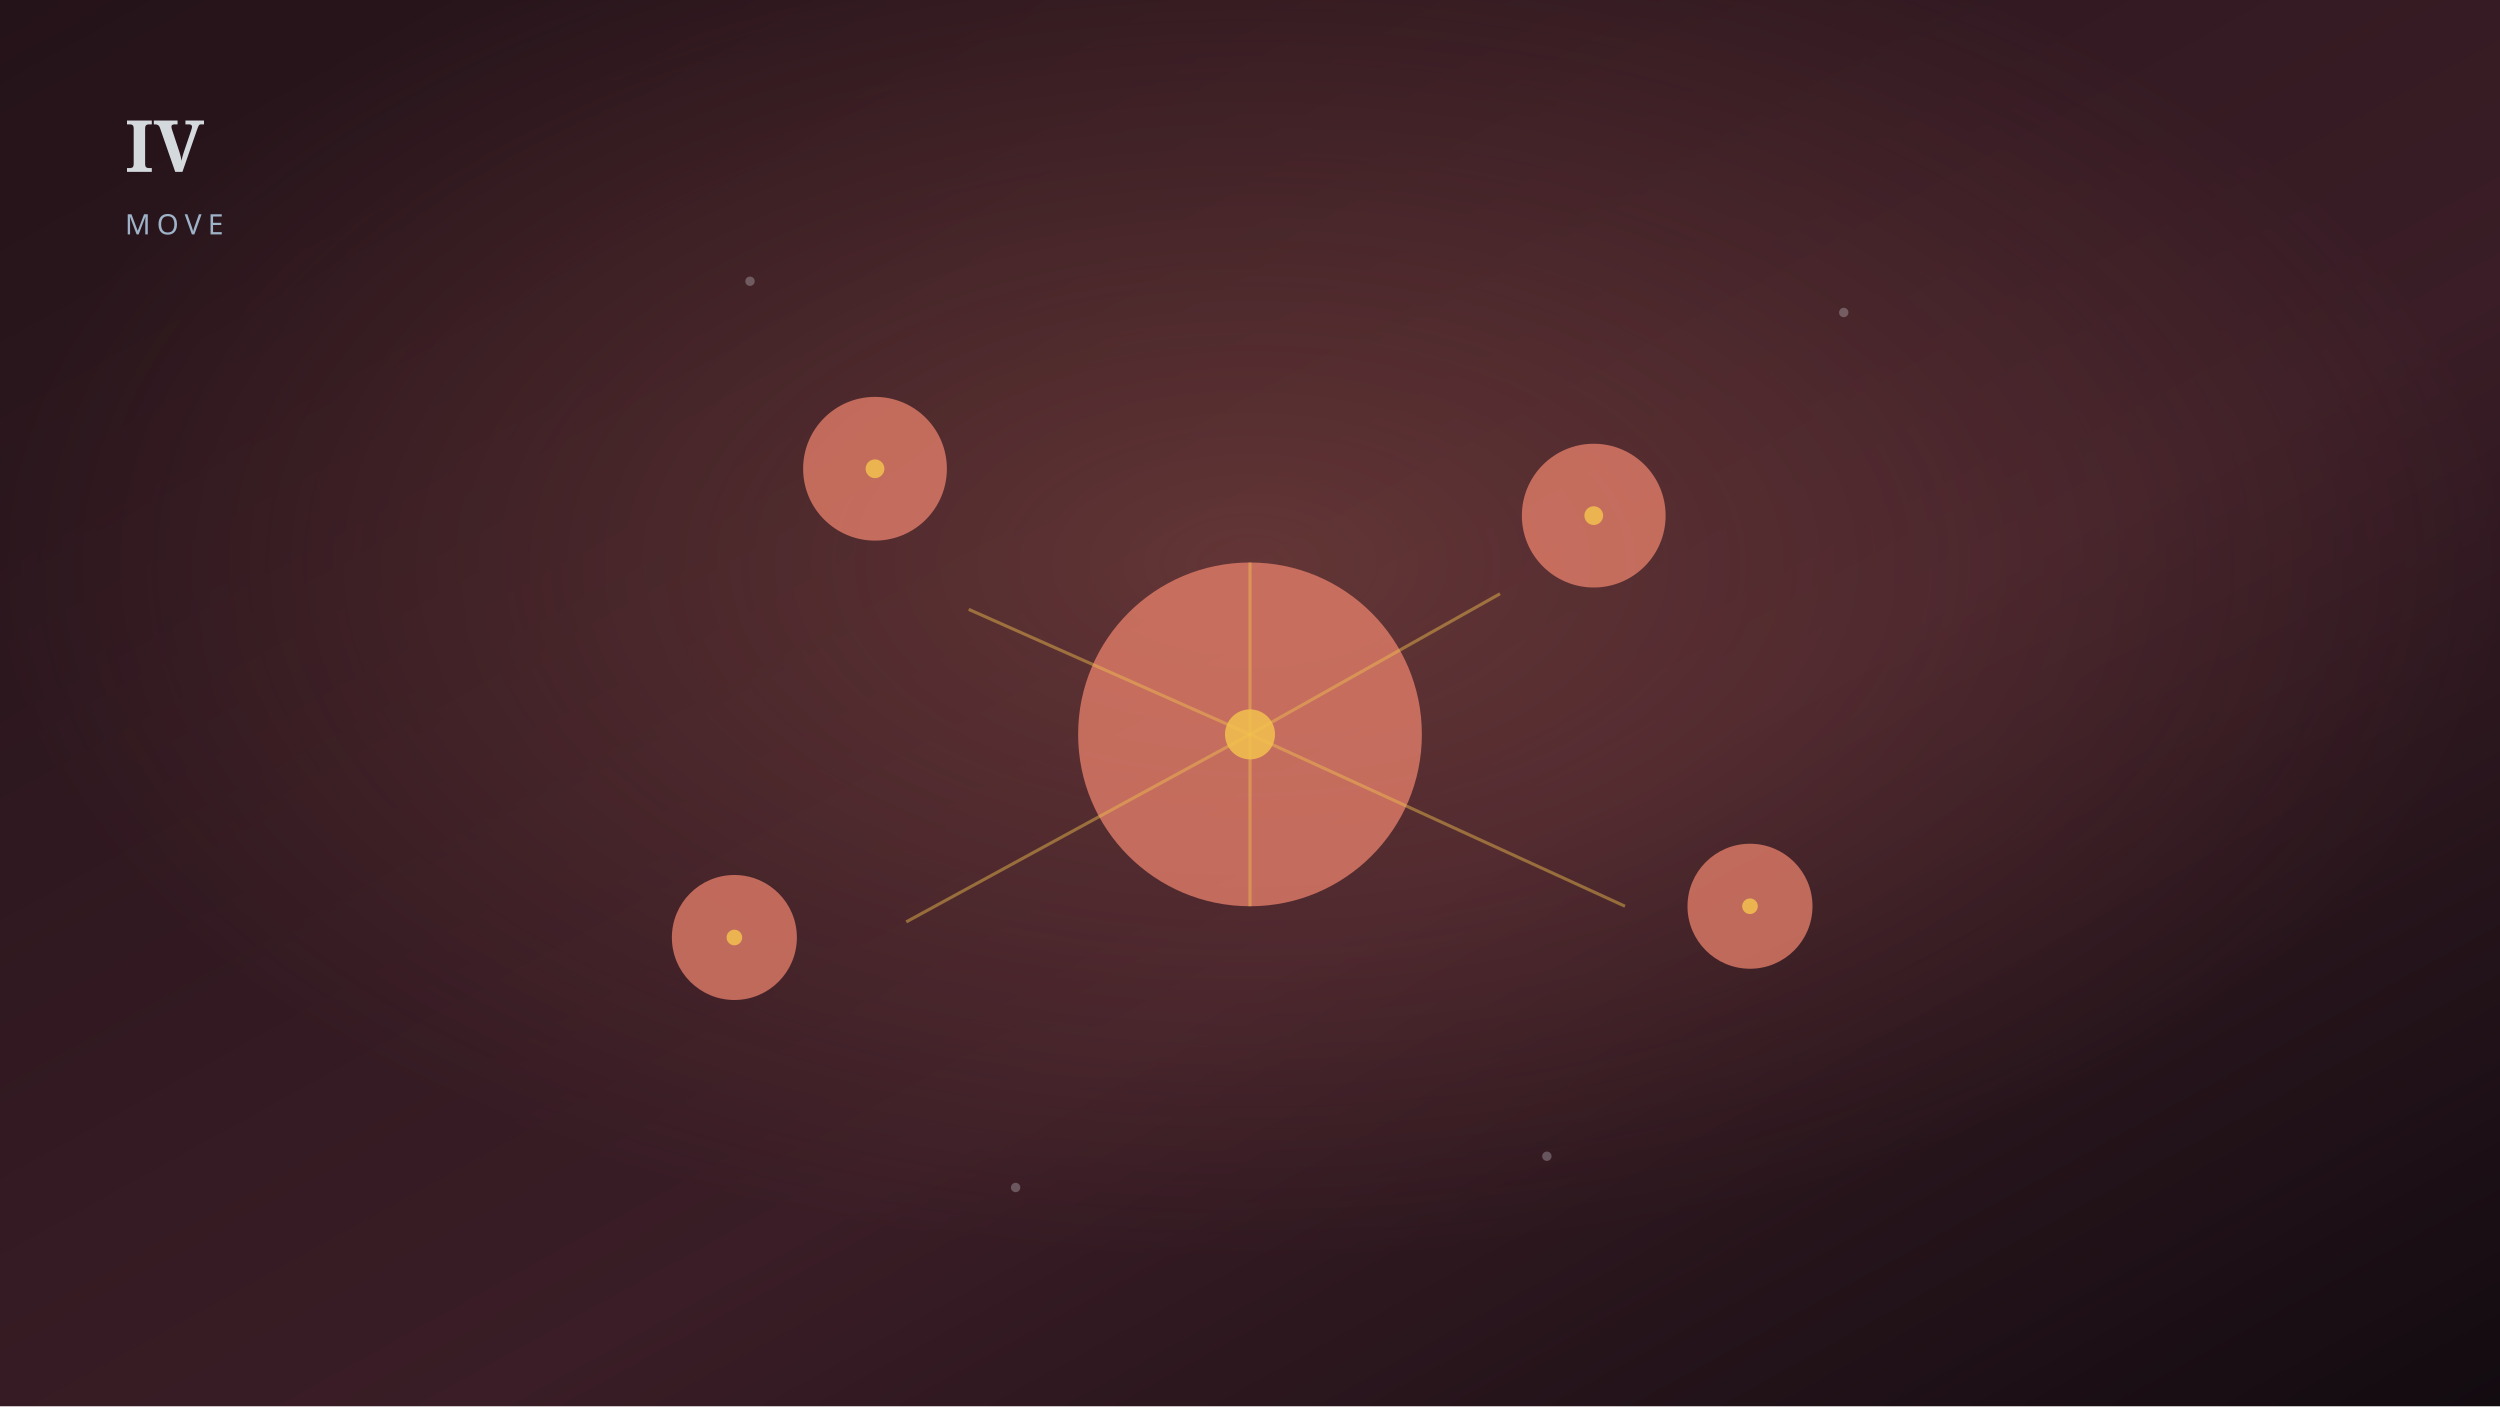
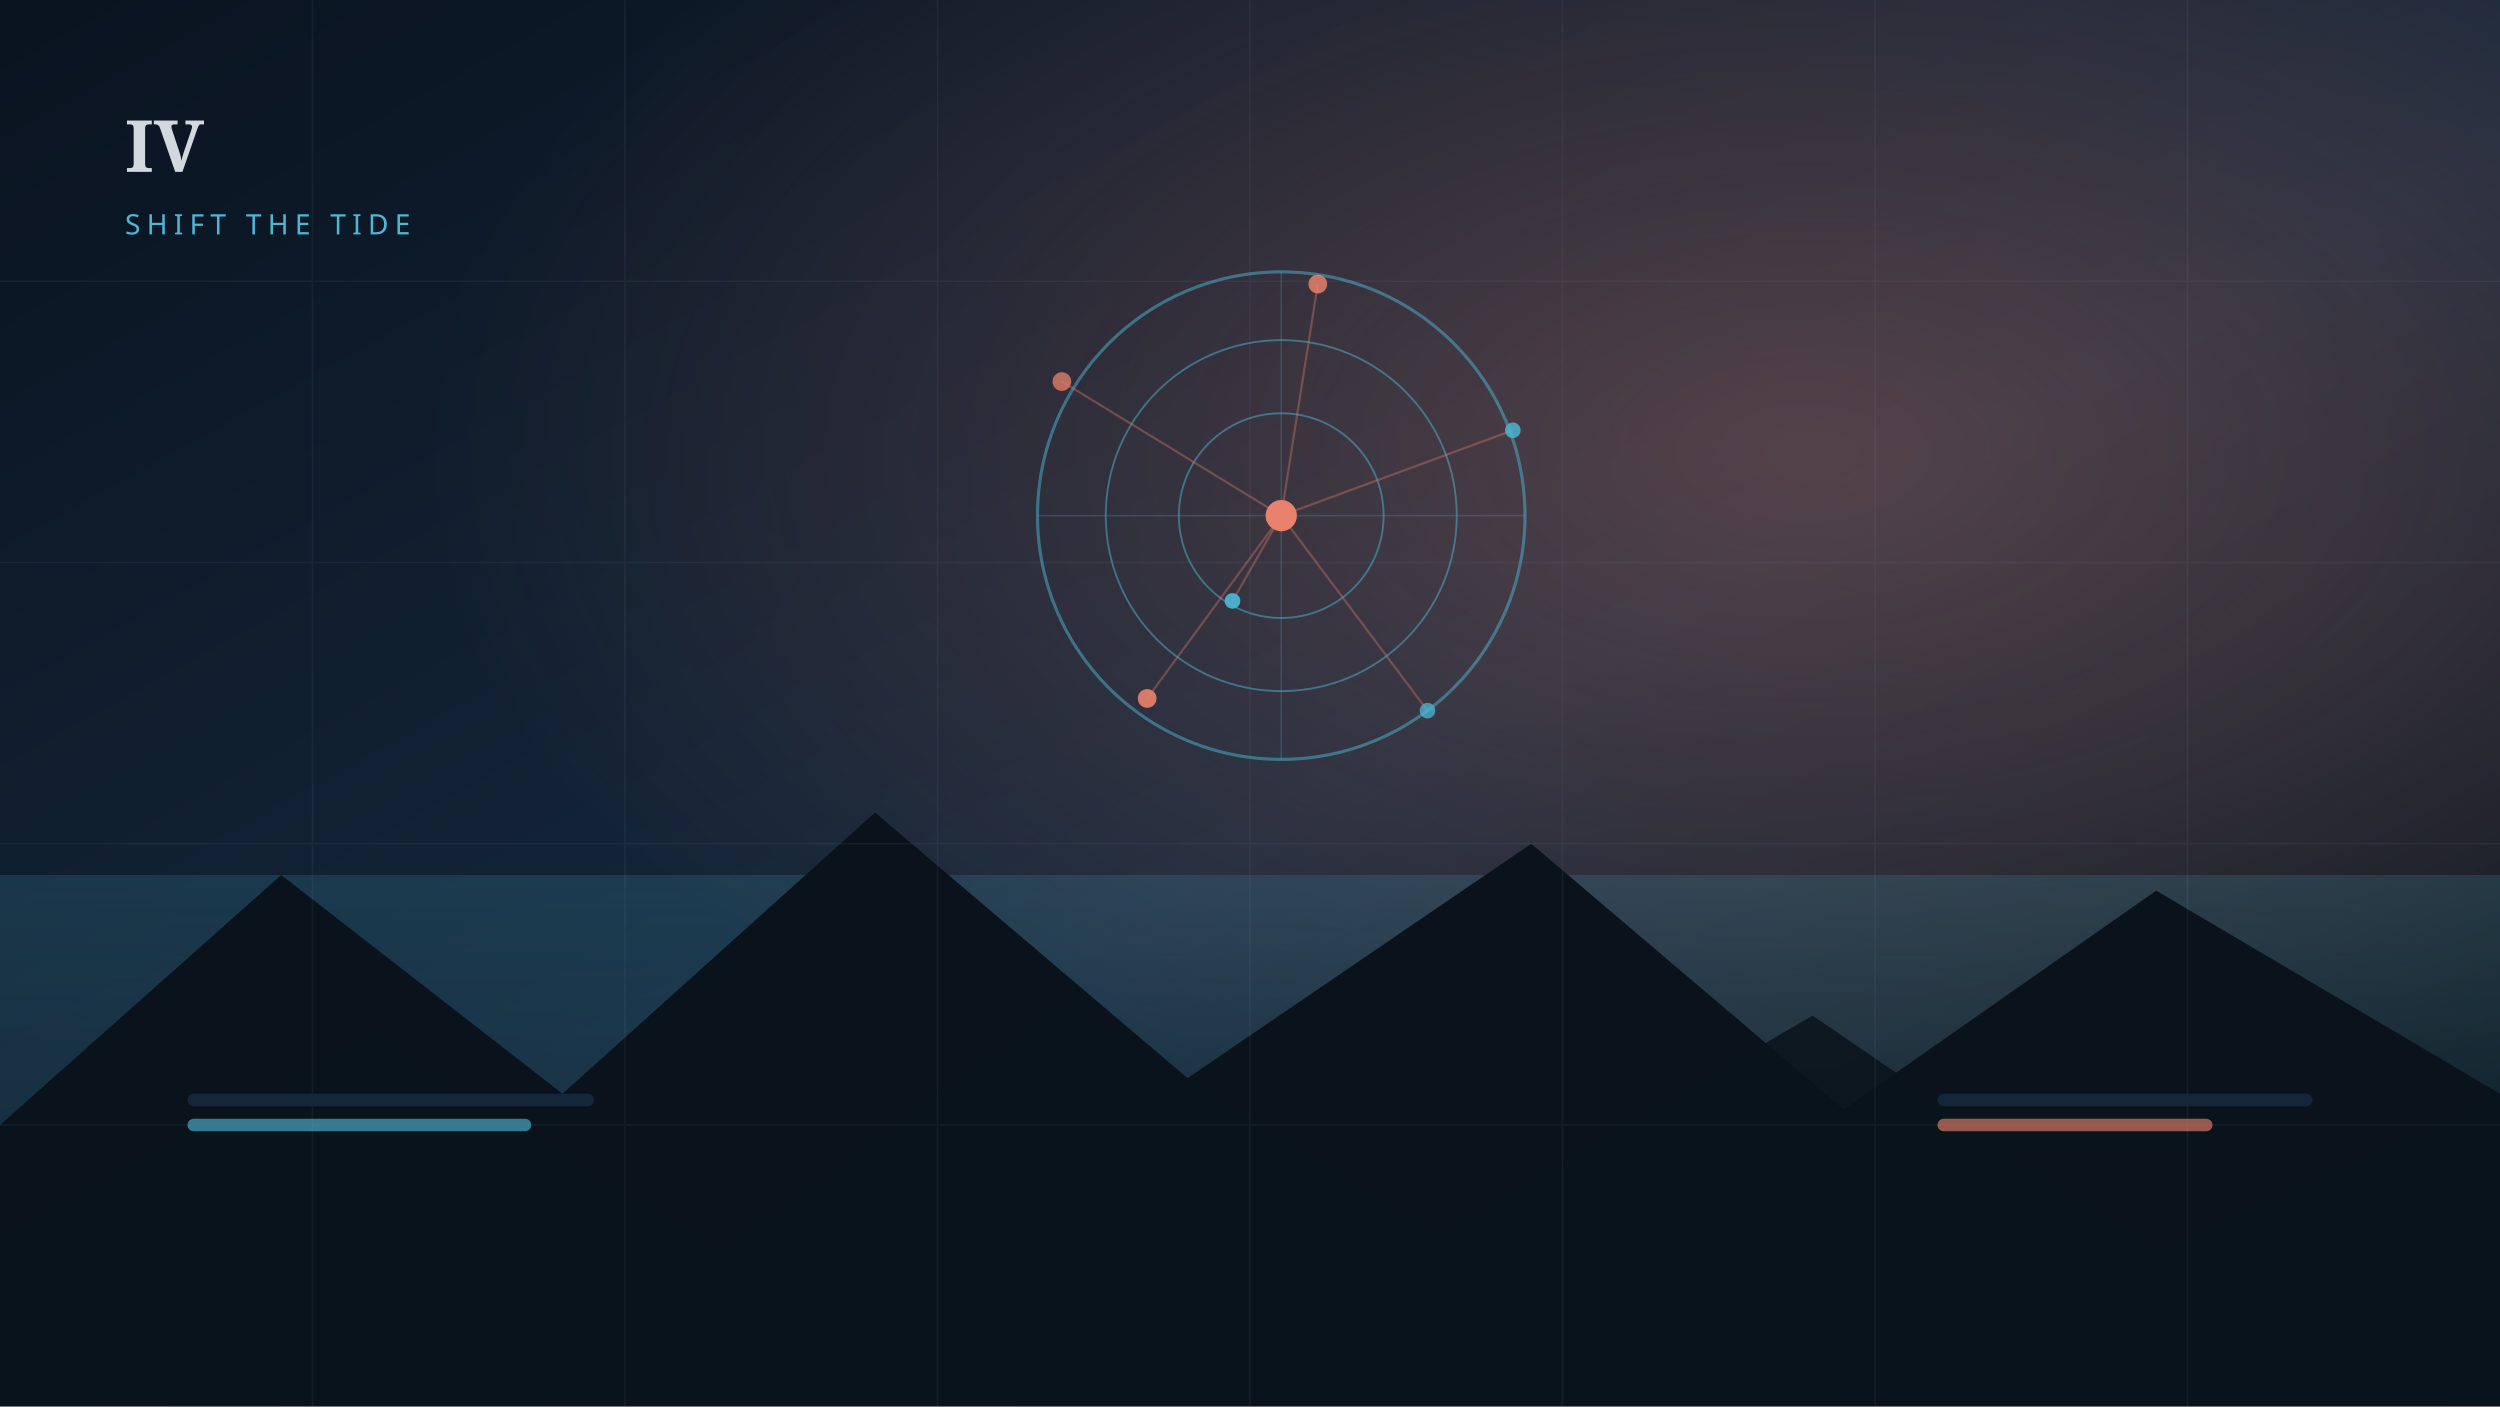
<svg xmlns="http://www.w3.org/2000/svg" viewBox="0 0 1600 900" preserveAspectRatio="xMidYMid slice">
  <defs>
    <linearGradient id="bg" x1="0" y1="0" x2="1" y2="1">
-       <stop offset="0" stop-color="#241319" />
-       <stop offset="0.6" stop-color="#3a1d26" />
-       <stop offset="1" stop-color="#120b10" />
+       <stop offset="0" stop-color="#0a1320" />
+       <stop offset="0.55" stop-color="#15283c" />
+       <stop offset="1" stop-color="#081014" />
    </linearGradient>
-     <radialGradient id="glow" cx="0.5" cy="0.4" r="0.5">
-       <stop offset="0" stop-color="#e9826c" stop-opacity="0.26" />
+     <linearGradient id="horizon" x1="0" y1="0" x2="0" y2="1">
+       <stop offset="0" stop-color="#4db7d6" stop-opacity="0.16" />
+       <stop offset="1" stop-color="#4db7d6" stop-opacity="0" />
+     </linearGradient>
+     <radialGradient id="glow" cx="0.72" cy="0.32" r="0.55">
+       <stop offset="0" stop-color="#e9826c" stop-opacity="0.3" />
      <stop offset="1" stop-color="#e9826c" stop-opacity="0" />
    </radialGradient>
  </defs>
  <rect width="1600" height="900" fill="url(#bg)" />
  <rect width="1600" height="900" fill="url(#glow)" />
-   <g fill="#e9826c" fill-opacity="0.75">
-     <circle cx="800" cy="470" r="110" />
-     <circle cx="560" cy="300" r="46" />
-     <circle cx="1020" cy="330" r="46" />
-     <circle cx="470" cy="600" r="40" />
-     <circle cx="1120" cy="580" r="40" />
+   <rect y="560" width="1600" height="340" fill="url(#horizon)" />
+   <g fill="#0a131c">
+     <path d="M0 720 L180 560 L360 700 L560 520 L760 690 L980 540 L1180 710 L1380 570 L1600 700 L1600 900 L0 900 Z" />
+     <path d="M0 790 L240 660 L460 800 L680 640 L920 790 L1160 650 L1380 800 L1600 700 L1600 900 L0 900 Z" fill-opacity="0.85" />
  </g>
-   <g stroke="#f2c14e" stroke-opacity="0.45" stroke-width="2">
-     <path d="M800 360v220" />
-     <path d="M800 470l-180-80" />
-     <path d="M800 470l160-90" />
-     <path d="M800 470l-220 120" />
-     <path d="M800 470l240 110" />
+   <g stroke="#9fb3c8" stroke-opacity="0.07" stroke-width="1">
+     <path d="M0 180h1600M0 360h1600M0 540h1600M0 720h1600M200 0v900M400 0v900M600 0v900M800 0v900M1000 0v900M1200 0v900M1400 0v900" />
  </g>
-   <g fill="#f2c14e" fill-opacity="0.85">
-     <circle cx="800" cy="470" r="16" />
-     <circle cx="560" cy="300" r="6" />
-     <circle cx="1020" cy="330" r="6" />
-     <circle cx="470" cy="600" r="5" />
-     <circle cx="1120" cy="580" r="5" />
+   <g fill="none" stroke="#4db7d6" stroke-opacity="0.5">
+     <circle cx="820" cy="330" r="156" stroke-width="2" />
+     <circle cx="820" cy="330" r="112.32" stroke-width="1.2" />
+     <circle cx="820" cy="330" r="65.52" stroke-width="1.2" />
+     <path d="M664 330h312M820 174v312" stroke-opacity="0.22" />
  </g>
-   <g fill="#e7eef2" fill-opacity="0.28">
-     <circle cx="480" cy="180" r="3" />
-     <circle cx="1180" cy="200" r="3" />
-     <circle cx="650" cy="760" r="3" />
-     <circle cx="990" cy="740" r="3" />
+   <g stroke="#e9826c" stroke-opacity="0.35" stroke-width="1.4">
+     <path d="M820 330L679.6 244.2" />
+     <path d="M820 330L968.2 275.4" />
+     <path d="M820 330L734.2 447" />
+     <path d="M820 330L913.6 454.8" />
+     <path d="M820 330L843.4 181.8" />
+     <path d="M820 330L788.8 384.6" />
+   </g>
+   <g>
+     <circle cx="679.6" cy="244.2" r="6" fill="#e9826c" fill-opacity="0.75" />
+     <circle cx="968.2" cy="275.4" r="5" fill="#4db7d6" fill-opacity="0.83" />
+     <circle cx="734.2" cy="447" r="6" fill="#e9826c" fill-opacity="0.91" />
+     <circle cx="913.6" cy="454.8" r="5" fill="#4db7d6" fill-opacity="0.75" />
+     <circle cx="843.4" cy="181.8" r="6" fill="#e9826c" fill-opacity="0.83" />
+     <circle cx="788.8" cy="384.6" r="5" fill="#4db7d6" fill-opacity="0.91" />
+     <circle cx="820" cy="330" r="10" fill="#e9826c" />
+   </g>
+   <g opacity="0.9">
+     <rect x="120" y="700" width="260" height="8" rx="4" fill="#15283c" />
+     <rect x="120" y="716" width="220" height="8" rx="4" fill="#4db7d6" fill-opacity="0.7" />
+     <rect x="1240" y="700" width="240" height="8" rx="4" fill="#15283c" />
+     <rect x="1240" y="716" width="176" height="8" rx="4" fill="#e9826c" fill-opacity="0.7" />
  </g>
  <text x="80" y="110" fill="#e7eef2" font-size="46" font-family="Georgia, serif" font-weight="700" opacity="0.9">IV</text>
-   <text x="80" y="150" fill="#9fb3c8" font-size="18" font-family="Verdana, sans-serif" letter-spacing="4">MOVE</text>
+   <text x="80" y="150" fill="#4db7d6" font-size="18" font-family="Verdana, sans-serif" letter-spacing="4">SHIFT THE TIDE</text>
</svg>
